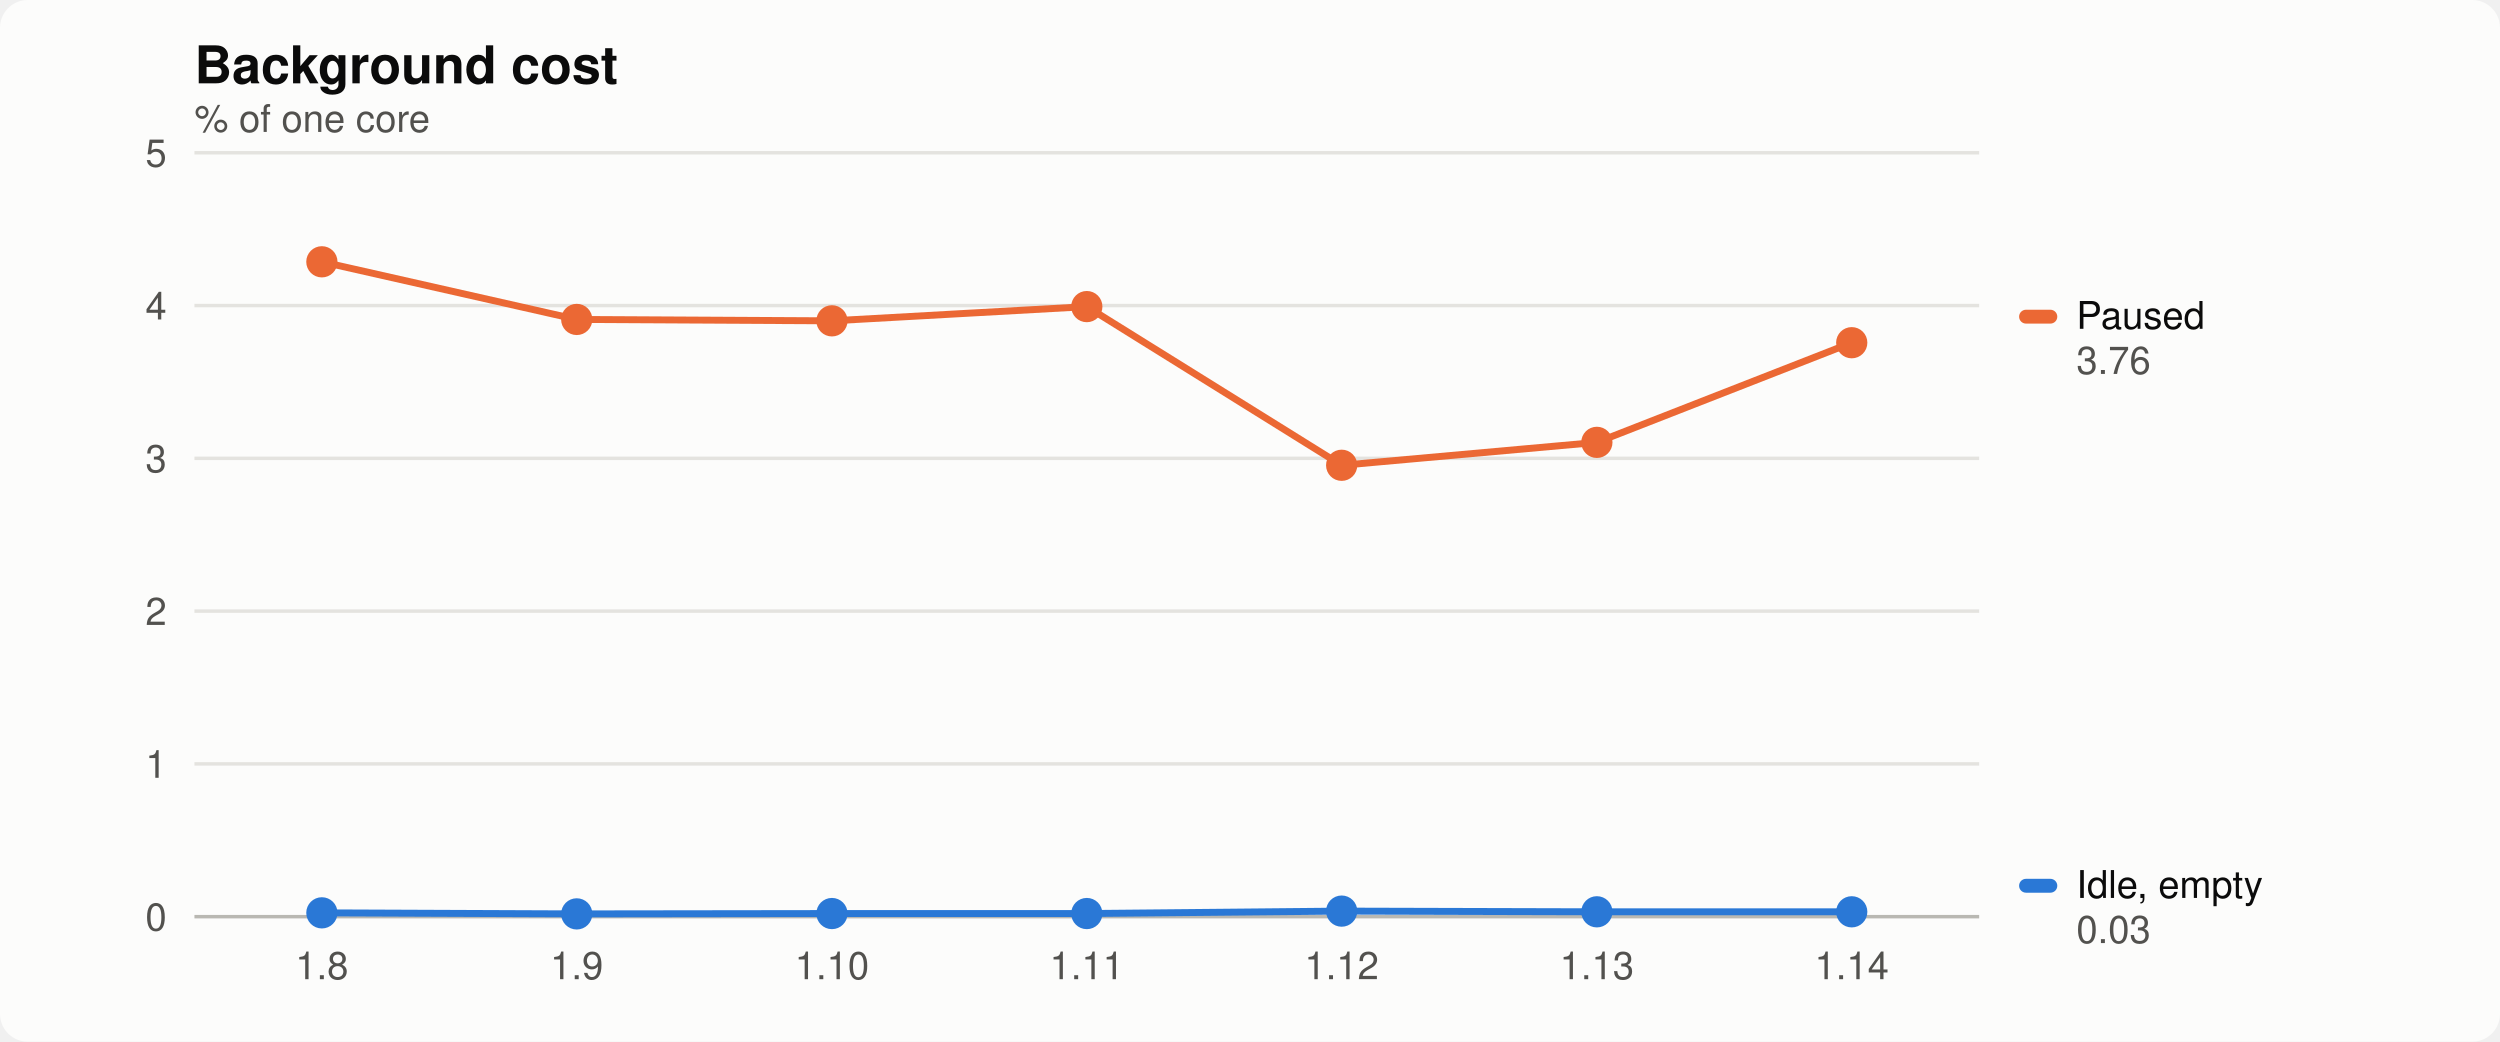
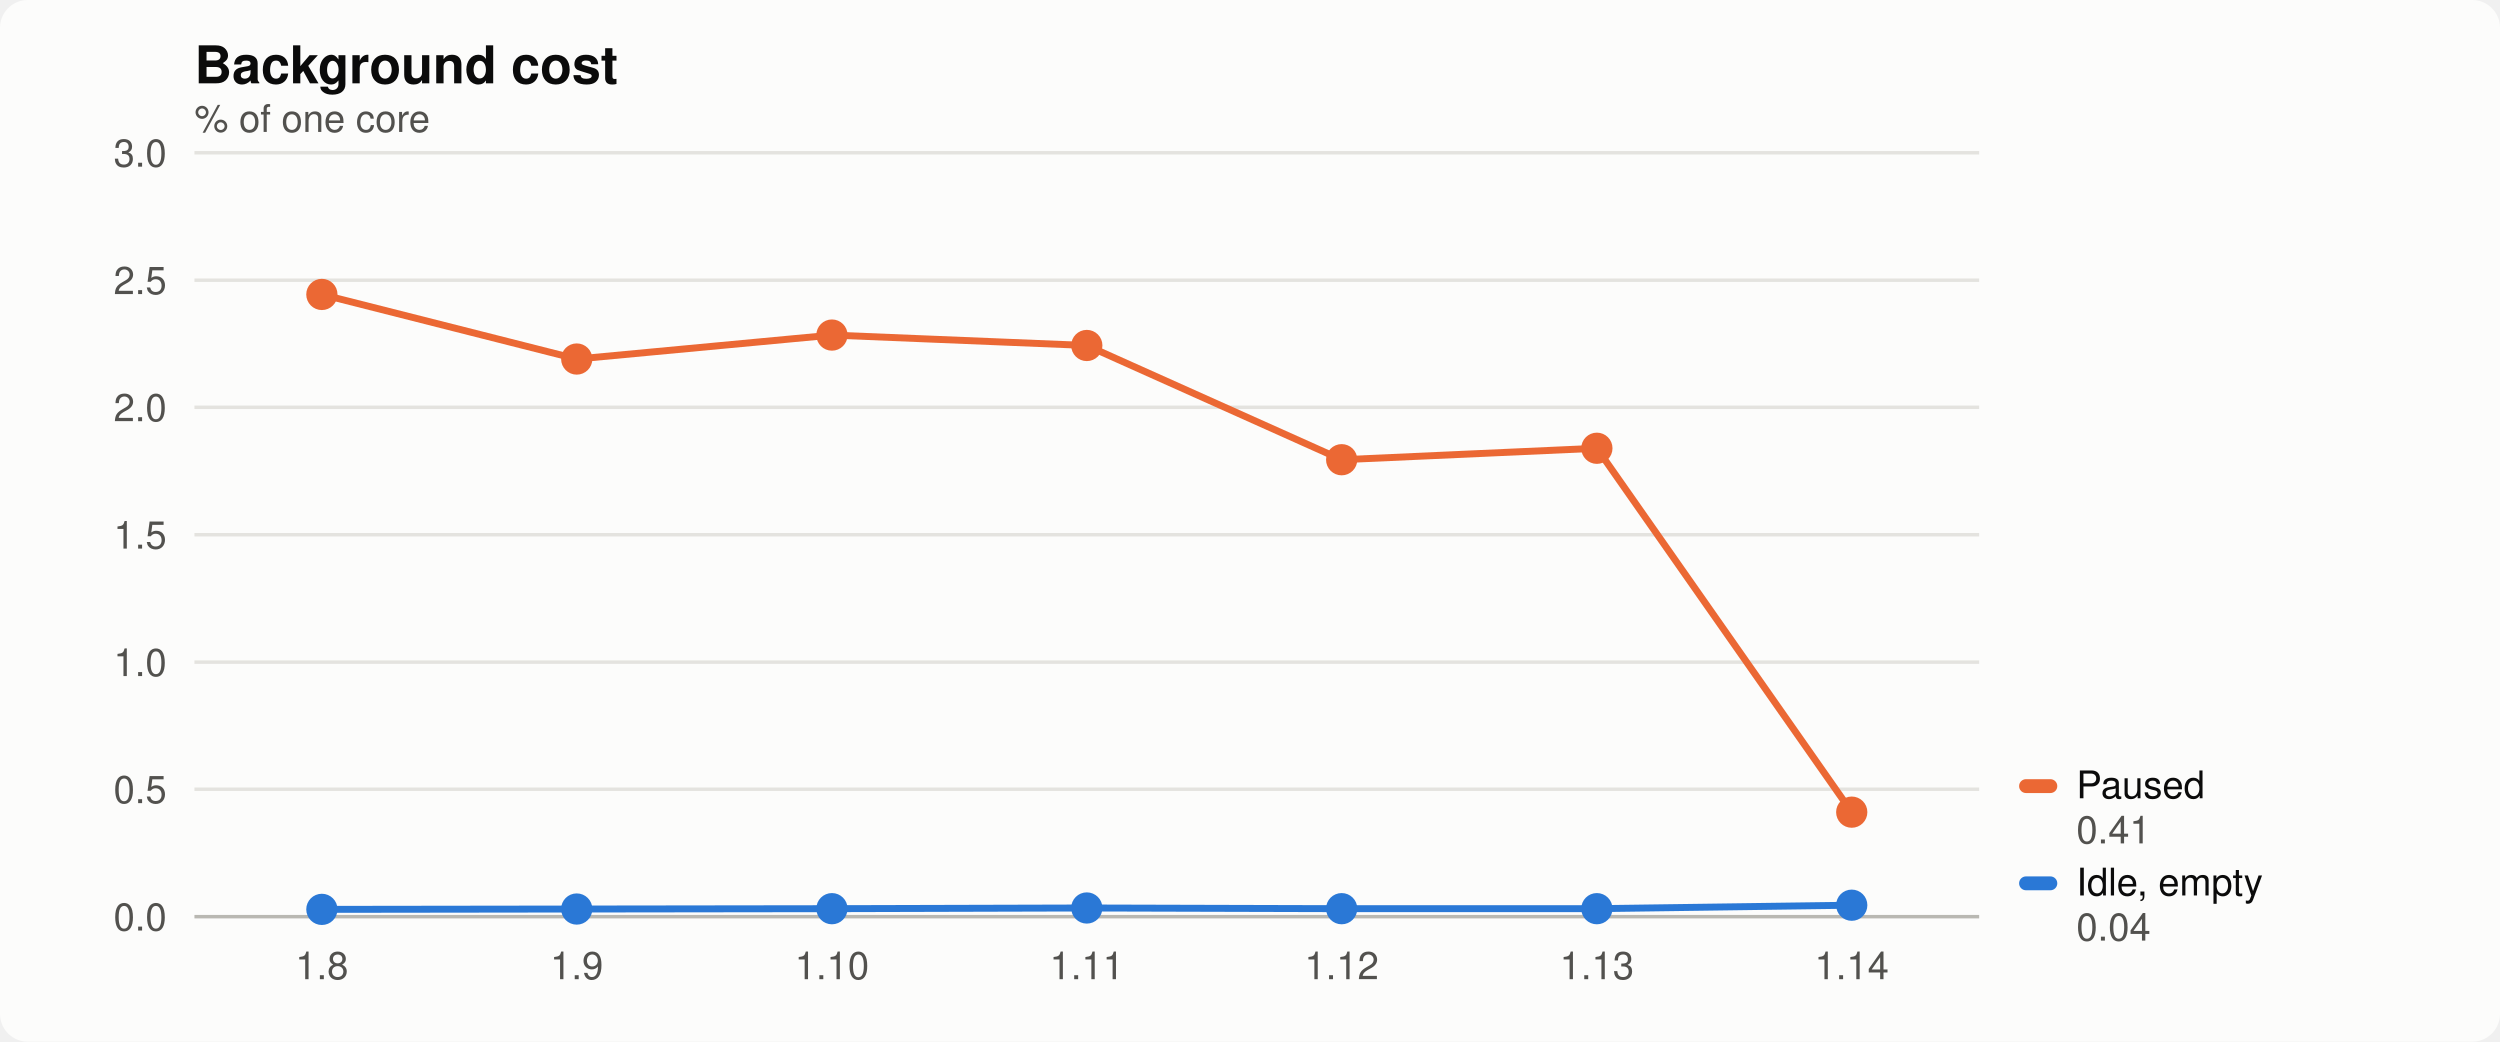
<svg xmlns="http://www.w3.org/2000/svg" viewBox="0 0 720 300" width="720" height="300" font-family="-apple-system,BlinkMacSystemFont,Segoe UI,Helvetica,Arial,sans-serif" role="img" aria-label="Background cost">
  <style>.bg{fill:#fcfcfb}.t{fill:#0b0b0b}.m{fill:#52514e}.g{stroke:#e4e3df}.a{stroke:#b9b8b2}.s0{stroke:#2a78d6;fill:#2a78d6}.s1{stroke:#eb6834;fill:#eb6834}.s2{stroke:#1baf7a;fill:#1baf7a}.s3{stroke:#eda100;fill:#eda100}@media (prefers-color-scheme:dark){.bg{fill:#1a1a19}.t{fill:#ffffff}.m{fill:#c3c2b7}.g{stroke:#2f2f2d}.a{stroke:#555550}.s0{stroke:#3987e5;fill:#3987e5}.s1{stroke:#d95926;fill:#d95926}.s2{stroke:#199e70;fill:#199e70}.s3{stroke:#c98500;fill:#c98500}}.l{fill:none;stroke-width:2;stroke-linejoin:round;stroke-linecap:round}</style>
  <rect class="bg" width="720" height="300" rx="8" />
  <text class="t" x="56" y="24" font-size="15" font-weight="600">Background cost</text>
  <text class="m" x="56" y="38" font-size="11">% of one core</text>
  <line class="a" x1="56" x2="570" y1="264.0" y2="264.0" />
-   <text class="m" x="48" y="268.0" font-size="11" text-anchor="end">0</text>
-   <line class="g" x1="56" x2="570" y1="220.0" y2="220.0" />
-   <text class="m" x="48" y="224.0" font-size="11" text-anchor="end">1</text>
-   <line class="g" x1="56" x2="570" y1="176.0" y2="176.0" />
-   <text class="m" x="48" y="180.0" font-size="11" text-anchor="end">2</text>
-   <line class="g" x1="56" x2="570" y1="132.0" y2="132.0" />
-   <text class="m" x="48" y="136.0" font-size="11" text-anchor="end">3</text>
-   <line class="g" x1="56" x2="570" y1="88.0" y2="88.0" />
-   <text class="m" x="48" y="92.0" font-size="11" text-anchor="end">4</text>
+   <text class="m" x="48" y="268.0" font-size="11" text-anchor="end">0.0</text>
+   <line class="g" x1="56" x2="570" y1="227.3" y2="227.3" />
+   <text class="m" x="48" y="231.3" font-size="11" text-anchor="end">0.5</text>
+   <line class="g" x1="56" x2="570" y1="190.7" y2="190.7" />
+   <text class="m" x="48" y="194.7" font-size="11" text-anchor="end">1.0</text>
+   <line class="g" x1="56" x2="570" y1="154.0" y2="154.0" />
+   <text class="m" x="48" y="158.0" font-size="11" text-anchor="end">1.5</text>
+   <line class="g" x1="56" x2="570" y1="117.3" y2="117.3" />
+   <text class="m" x="48" y="121.3" font-size="11" text-anchor="end">2.0</text>
+   <line class="g" x1="56" x2="570" y1="80.7" y2="80.7" />
+   <text class="m" x="48" y="84.7" font-size="11" text-anchor="end">2.5</text>
  <line class="g" x1="56" x2="570" y1="44.0" y2="44.0" />
-   <text class="m" x="48" y="48.0" font-size="11" text-anchor="end">5</text>
+   <text class="m" x="48" y="48.0" font-size="11" text-anchor="end">3.0</text>
  <text class="m" x="92.7" y="282" font-size="11" text-anchor="middle">1.8</text>
  <text class="m" x="166.1" y="282" font-size="11" text-anchor="middle">1.9</text>
  <text class="m" x="239.6" y="282" font-size="11" text-anchor="middle">1.10</text>
  <text class="m" x="313.0" y="282" font-size="11" text-anchor="middle">1.11</text>
  <text class="m" x="386.4" y="282" font-size="11" text-anchor="middle">1.12</text>
  <text class="m" x="459.9" y="282" font-size="11" text-anchor="middle">1.13</text>
  <text class="m" x="533.3" y="282" font-size="11" text-anchor="middle">1.14</text>
-   <path class="l s0" d="M92.7,262.9 L166.1,263.2 L239.6,263.1 L313.0,263.1 L386.4,262.4 L459.9,262.6 L533.3,262.6" />
-   <circle class="s0" cx="92.7" cy="262.9" r="4" stroke="none" />
-   <circle class="s0" cx="166.1" cy="263.2" r="4" stroke="none" />
-   <circle class="s0" cx="239.6" cy="263.1" r="4" stroke="none" />
-   <circle class="s0" cx="313.0" cy="263.1" r="4" stroke="none" />
-   <circle class="s0" cx="386.4" cy="262.4" r="4" stroke="none" />
-   <circle class="s0" cx="459.9" cy="262.6" r="4" stroke="none" />
-   <circle class="s0" cx="533.3" cy="262.6" r="4" stroke="none" />
-   <path class="l s1" d="M92.7,75.4 L166.1,92.0 L239.6,92.4 L313.0,88.3 L386.4,134.0 L459.9,127.4 L533.3,98.7" />
-   <circle class="s1" cx="92.7" cy="75.4" r="4" stroke="none" />
-   <circle class="s1" cx="166.1" cy="92.0" r="4" stroke="none" />
-   <circle class="s1" cx="239.6" cy="92.4" r="4" stroke="none" />
-   <circle class="s1" cx="313.0" cy="88.3" r="4" stroke="none" />
-   <circle class="s1" cx="386.4" cy="134.0" r="4" stroke="none" />
-   <circle class="s1" cx="459.9" cy="127.4" r="4" stroke="none" />
-   <circle class="s1" cx="533.3" cy="98.7" r="4" stroke="none" />
-   <rect class="s1" x="582" y="89.7" width="10" height="3" rx="1.5" stroke="none" />
-   <text class="t" x="598" y="94.7" font-size="11">Paused</text>
-   <text class="m" x="598" y="107.7" font-size="11">3.76</text>
-   <rect class="s0" x="582" y="253.6" width="10" height="3" rx="1.5" stroke="none" />
-   <text class="t" x="598" y="258.6" font-size="11">Idle, empty</text>
-   <text class="m" x="598" y="271.6" font-size="11">0.03</text>
+   <path class="l s0" d="M92.7,261.9 L166.1,261.8 L239.6,261.7 L313.0,261.5 L386.4,261.7 L459.9,261.7 L533.3,260.7" />
+   <circle class="s0" cx="92.7" cy="261.9" r="4" stroke="none" />
+   <circle class="s0" cx="166.1" cy="261.8" r="4" stroke="none" />
+   <circle class="s0" cx="239.6" cy="261.7" r="4" stroke="none" />
+   <circle class="s0" cx="313.0" cy="261.5" r="4" stroke="none" />
+   <circle class="s0" cx="386.4" cy="261.7" r="4" stroke="none" />
+   <circle class="s0" cx="459.9" cy="261.7" r="4" stroke="none" />
+   <circle class="s0" cx="533.3" cy="260.7" r="4" stroke="none" />
+   <path class="l s1" d="M92.7,84.8 L166.1,103.4 L239.6,96.5 L313.0,99.5 L386.4,132.4 L459.9,129.1 L533.3,233.9" />
+   <circle class="s1" cx="92.7" cy="84.8" r="4" stroke="none" />
+   <circle class="s1" cx="166.1" cy="103.4" r="4" stroke="none" />
+   <circle class="s1" cx="239.6" cy="96.5" r="4" stroke="none" />
+   <circle class="s1" cx="313.0" cy="99.5" r="4" stroke="none" />
+   <circle class="s1" cx="386.4" cy="132.4" r="4" stroke="none" />
+   <circle class="s1" cx="459.9" cy="129.1" r="4" stroke="none" />
+   <circle class="s1" cx="533.3" cy="233.9" r="4" stroke="none" />
+   <rect class="s1" x="582" y="224.9" width="10" height="3" rx="1.5" stroke="none" />
+   <text class="t" x="598" y="229.9" font-size="11">Paused</text>
+   <text class="m" x="598" y="242.9" font-size="11">0.41</text>
+   <rect class="s0" x="582" y="252.9" width="10" height="3" rx="1.5" stroke="none" />
+   <text class="t" x="598" y="257.9" font-size="11">Idle, empty</text>
+   <text class="m" x="598" y="270.9" font-size="11">0.04</text>
</svg>
